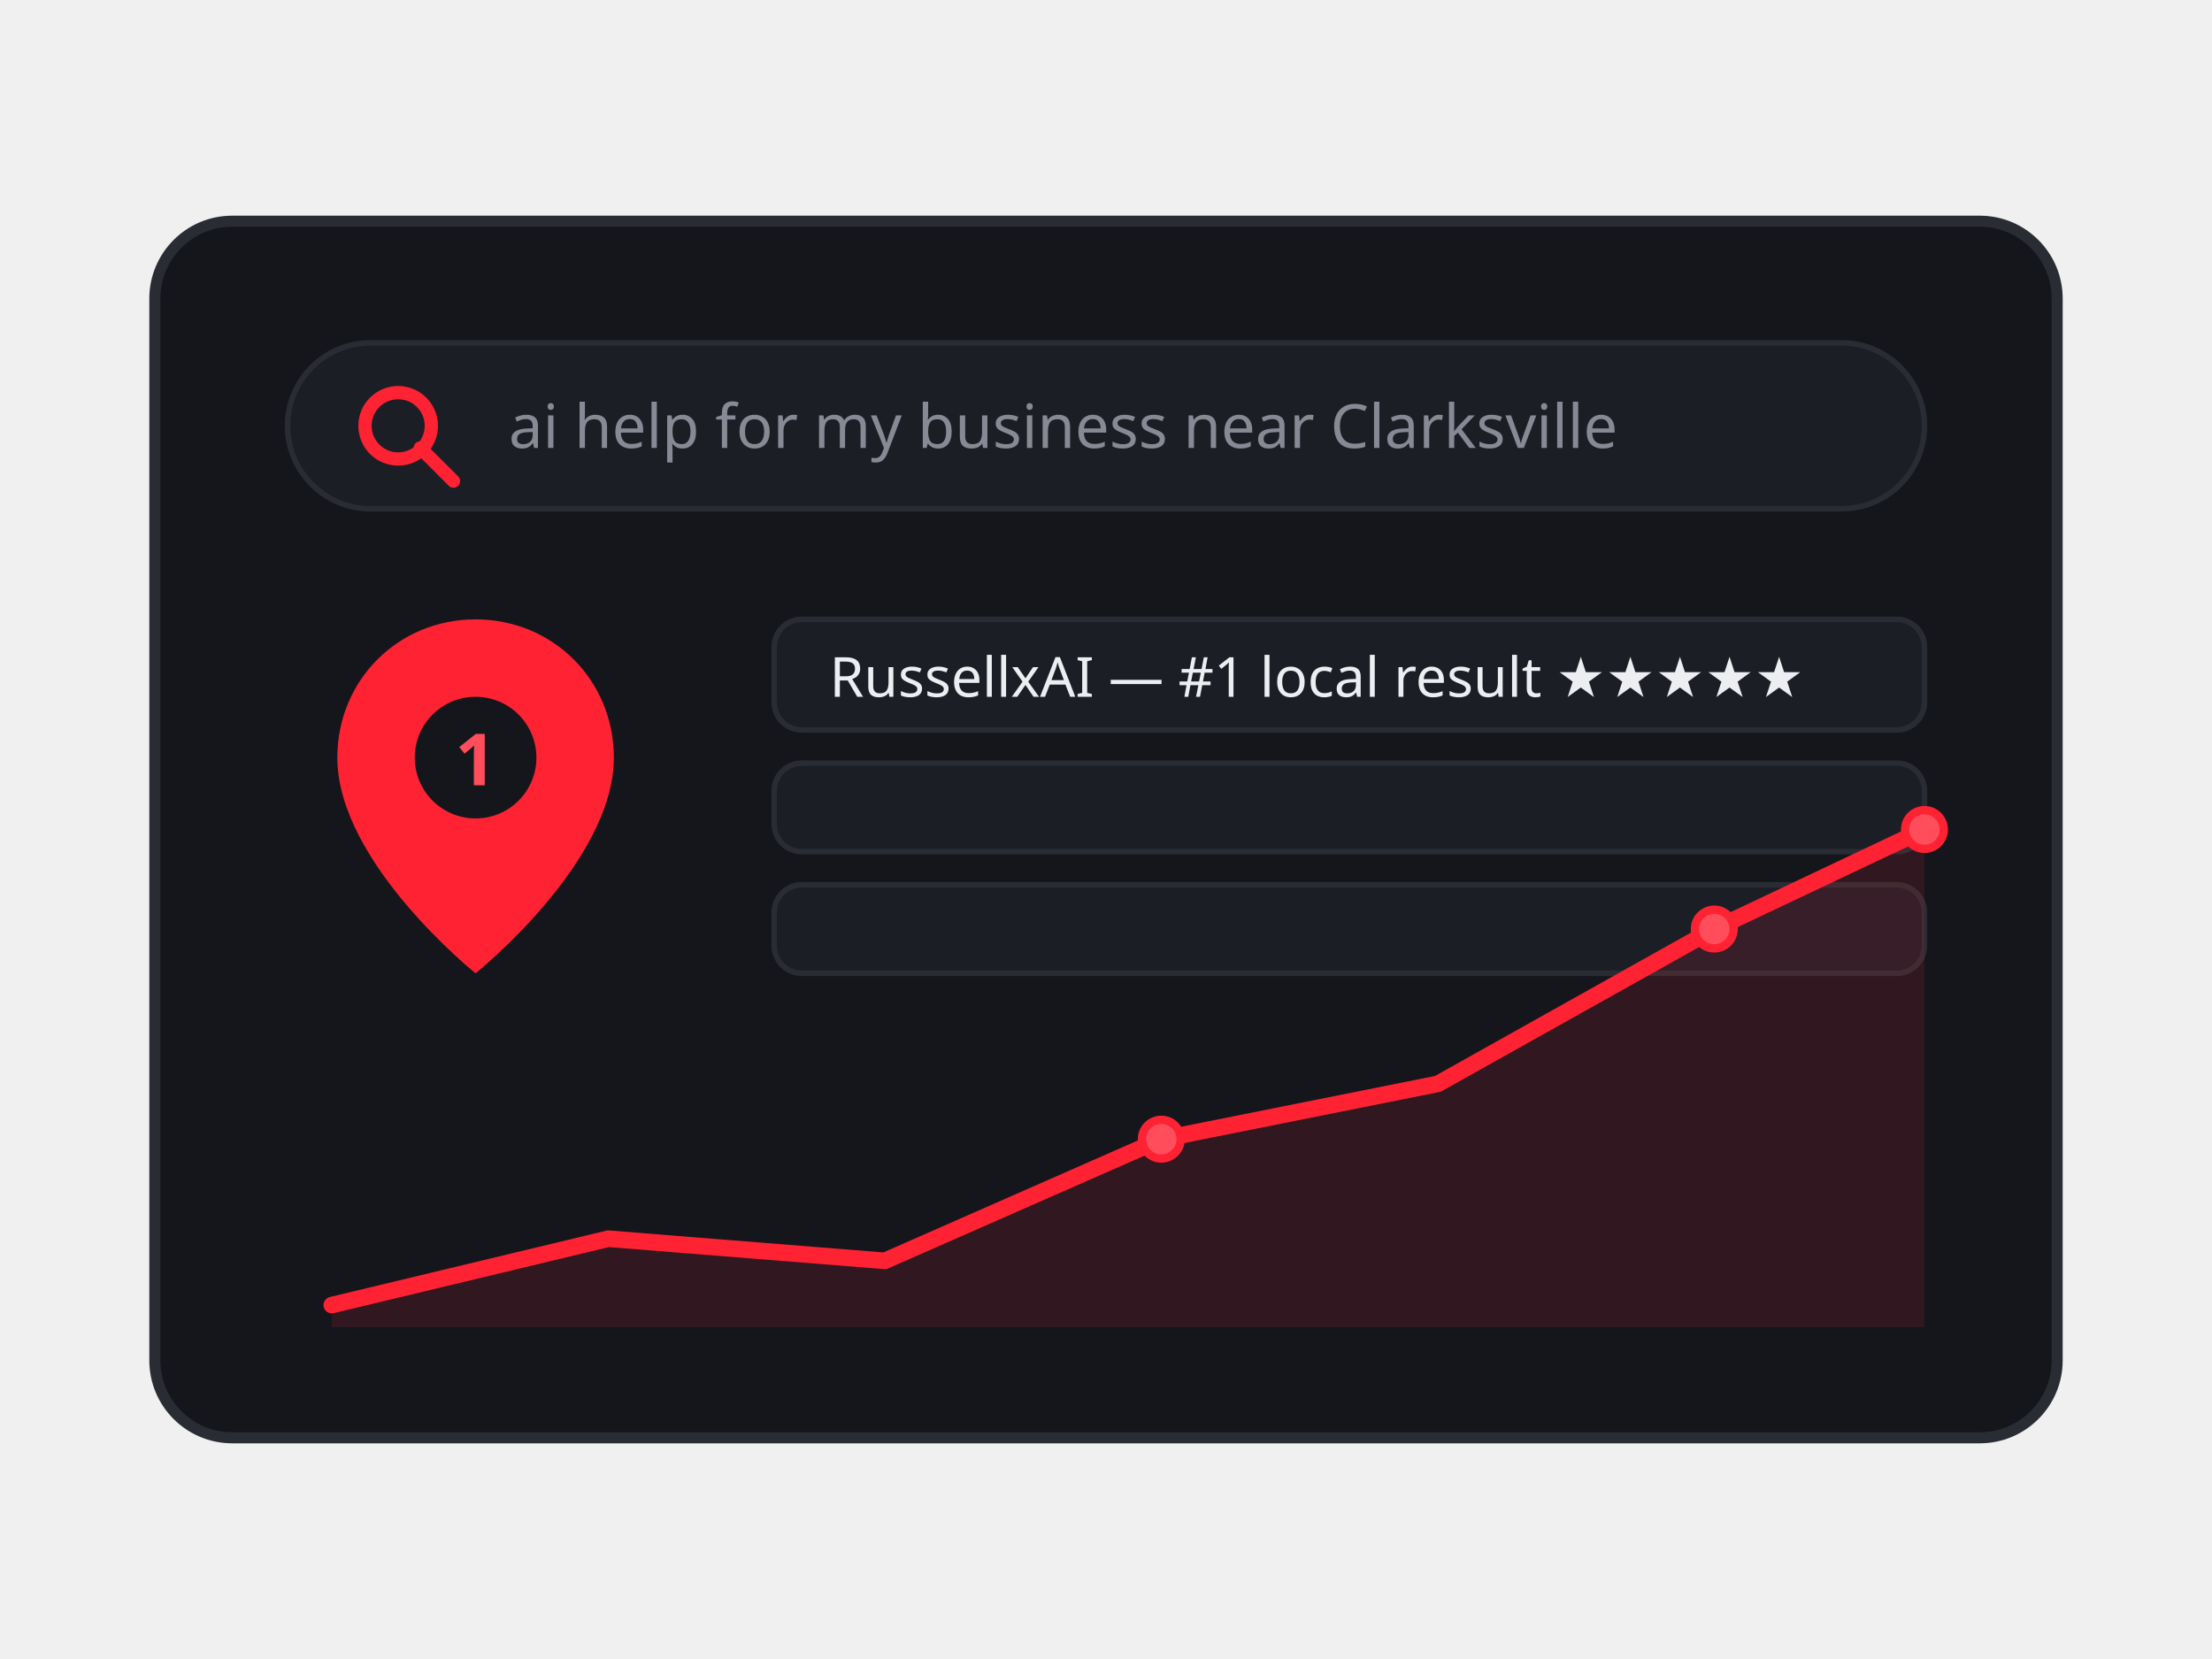
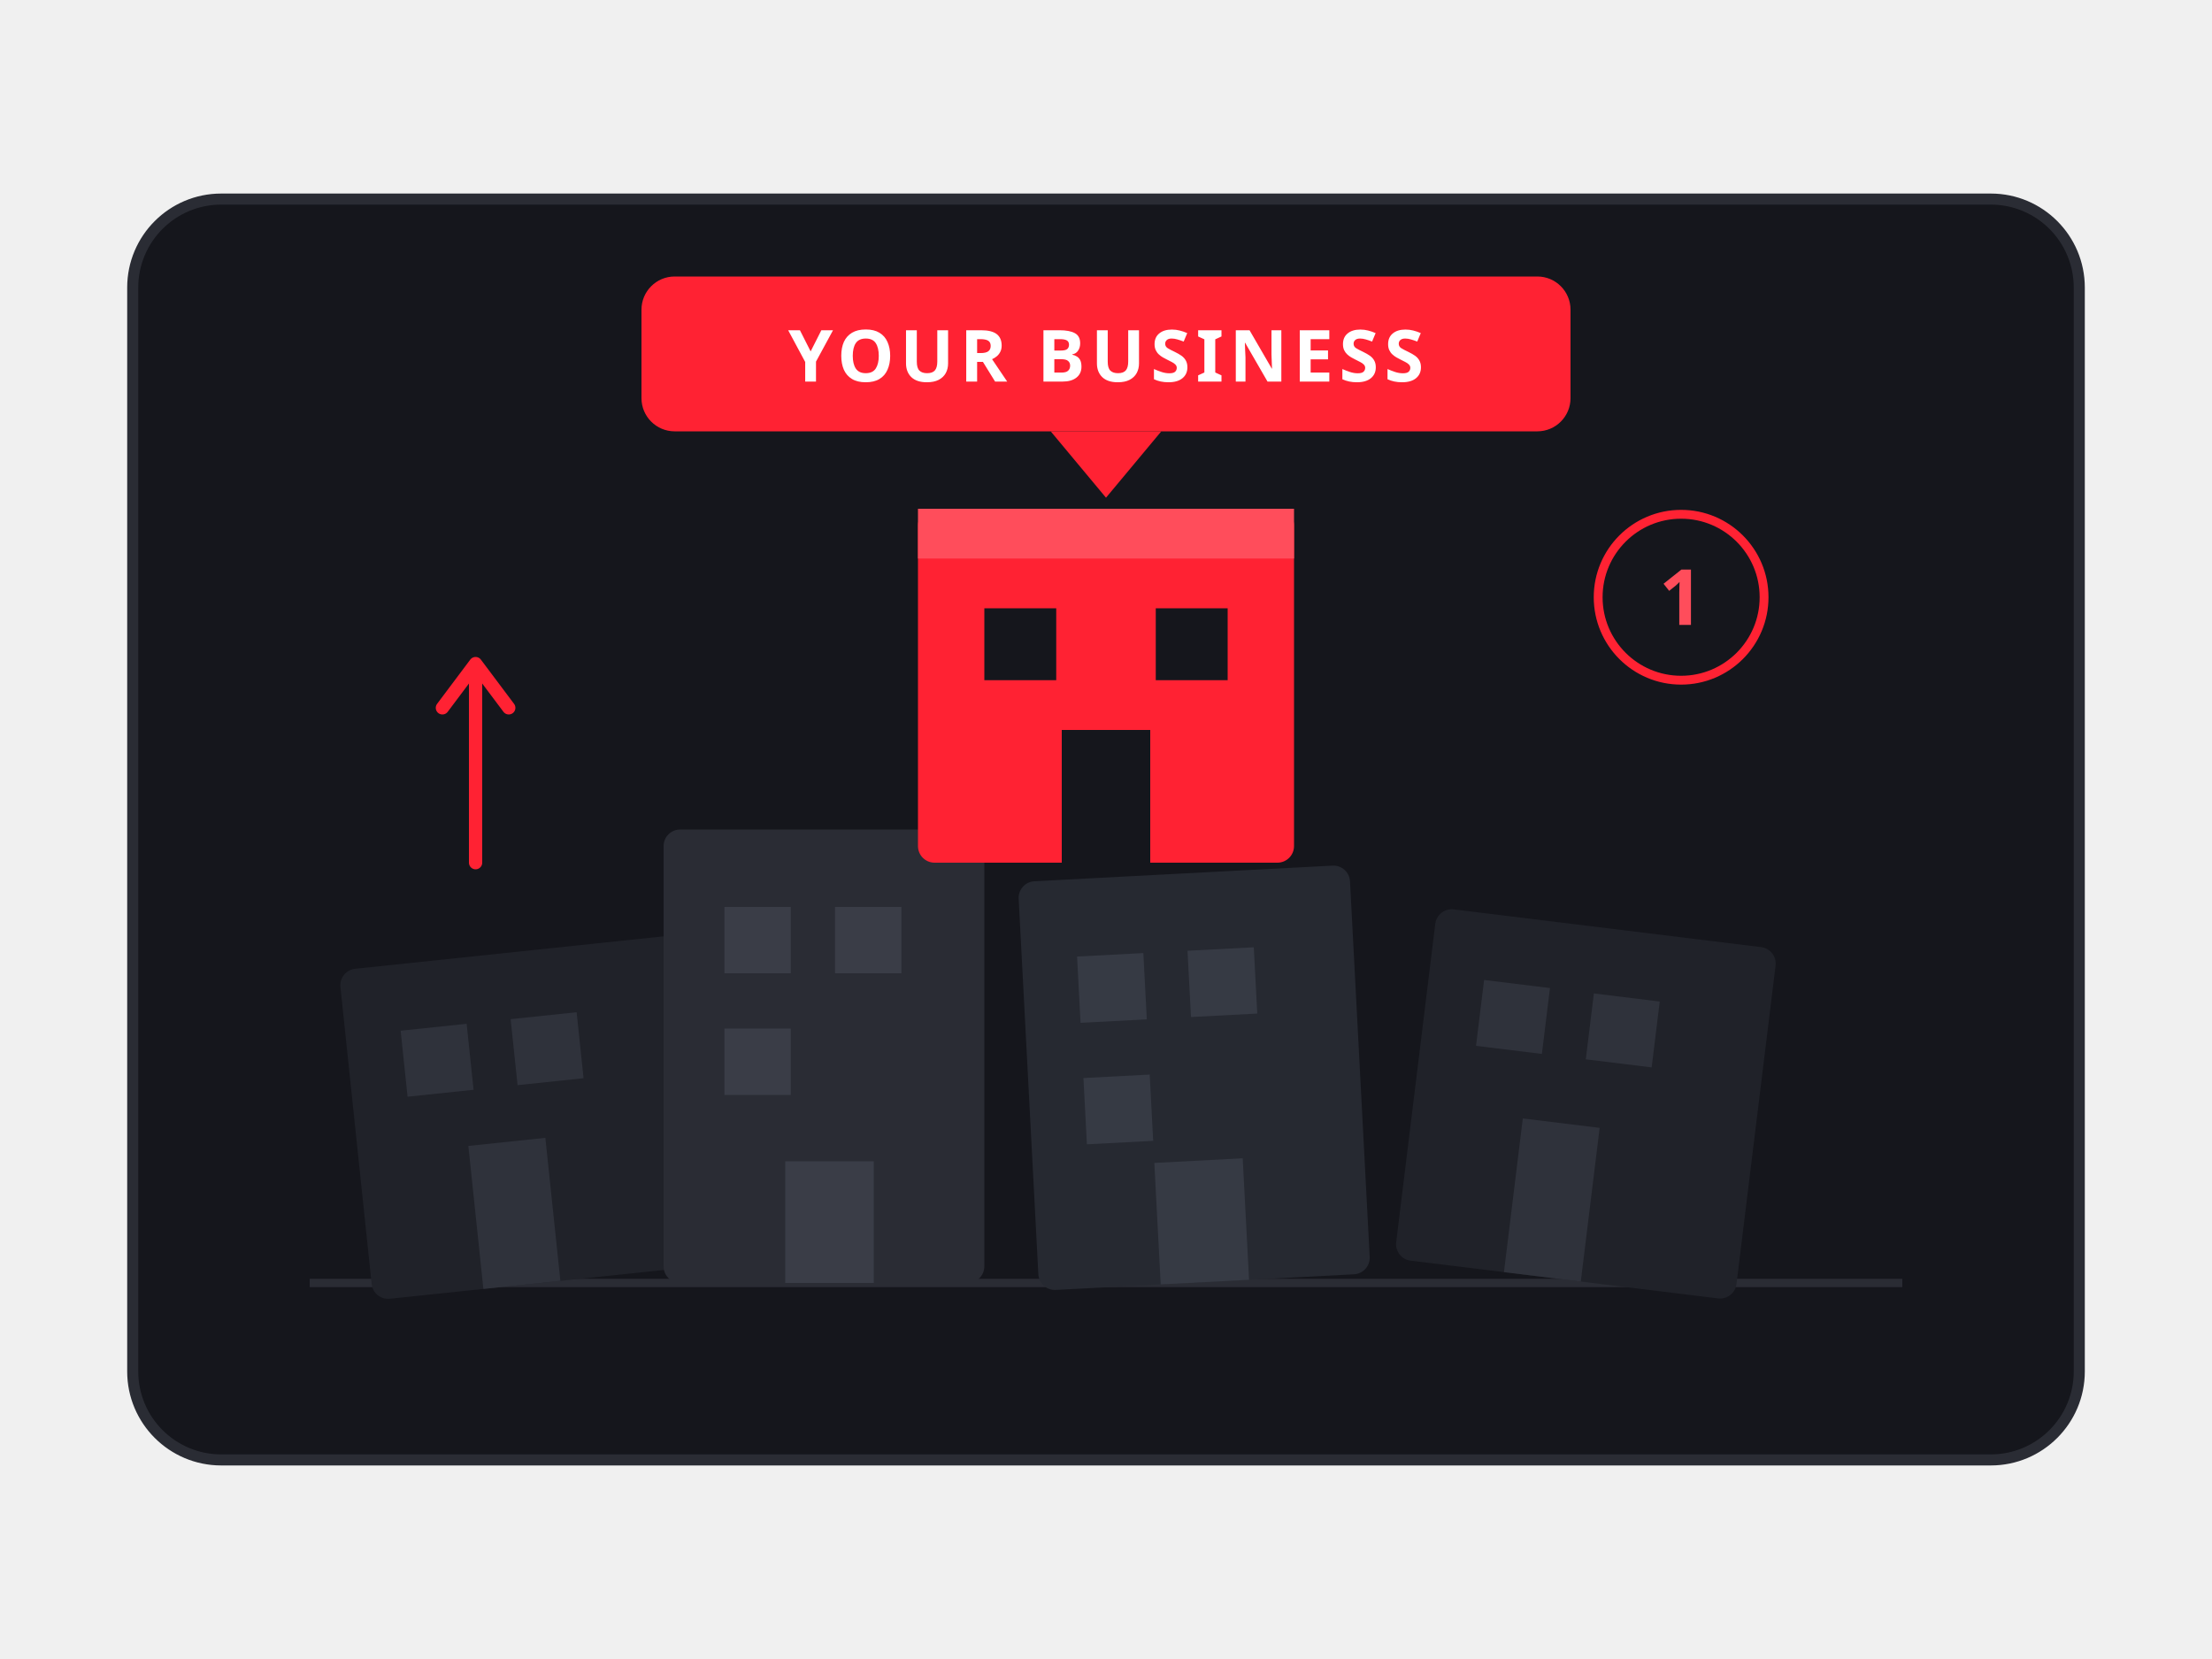
- <svg xmlns="http://www.w3.org/2000/svg" viewBox="0 0 400 300" role="img" aria-label="Found on Google with local SEO and a rising chart">
-   <rect x="28" y="40" width="344" height="220" rx="14" fill="#15161c" stroke="#2a2c34" stroke-width="2" />
-   <rect x="52" y="62" width="296" height="30" rx="15" fill="#1c1e26" stroke="#2a2c34" />
-   <circle cx="72" cy="77" r="6" fill="none" stroke="#ff2233" stroke-width="2.4" />
-   <line x1="76" y1="81" x2="82" y2="87" stroke="#ff2233" stroke-width="2.4" stroke-linecap="round" />
-   <text x="92" y="81" font-family="Segoe UI, sans-serif" font-size="11" fill="#878a95">ai help for my business near Clarksville</text>
-   <g transform="translate(60,112)">
-     <path d="M26 0 C12 0 1 11 1 25 C1 44 26 64 26 64 C26 64 51 44 51 25 C51 11 40 0 26 0 Z" fill="#ff2233" />
-     <circle cx="26" cy="25" r="11" fill="#15161c" />
-     <text x="26" y="30" text-anchor="middle" font-family="Segoe UI, sans-serif" font-size="13" font-weight="800" fill="#ff4d5b">1</text>
+ <svg xmlns="http://www.w3.org/2000/svg" viewBox="0 0 400 300" role="img" aria-label="Your business lifted to the top of a pile of other businesses">
+   <rect x="24" y="36" width="352" height="228" rx="16" fill="#15161c" stroke="#2a2c34" stroke-width="2" />
+   <line x1="56" y1="232" x2="344" y2="232" stroke="#2a2c34" stroke-width="1.5" />
+   <g>
+     <g transform="rotate(-6 96 200)">
+       <rect x="64" y="172" width="64" height="60" rx="3" fill="#202229" />
+       <rect x="74" y="184" width="12" height="12" fill="#2f323b" />
+       <rect x="94" y="184" width="12" height="12" fill="#2f323b" />
+       <rect x="84" y="206" width="14" height="26" fill="#2f323b" />
+     </g>
+     <g transform="rotate(7 290 198)">
+       <rect x="256" y="168" width="62" height="64" rx="3" fill="#202229" />
+       <rect x="266" y="180" width="12" height="12" fill="#2f323b" />
+       <rect x="286" y="180" width="12" height="12" fill="#2f323b" />
+       <rect x="276" y="204" width="14" height="28" fill="#2f323b" />
+     </g>
+     <g transform="rotate(-3 214 196)">
+       <rect x="186" y="158" width="60" height="74" rx="3" fill="#262931" />
+       <rect x="196" y="172" width="12" height="12" fill="#363a44" />
+       <rect x="216" y="172" width="12" height="12" fill="#363a44" />
+       <rect x="196" y="194" width="12" height="12" fill="#363a44" />
+       <rect x="208" y="210" width="16" height="22" fill="#363a44" />
+     </g>
+     <rect x="120" y="150" width="58" height="82" rx="3" fill="#2a2c34" />
+     <rect x="131" y="164" width="12" height="12" fill="#3a3d47" />
+     <rect x="151" y="164" width="12" height="12" fill="#3a3d47" />
+     <rect x="131" y="186" width="12" height="12" fill="#3a3d47" />
+     <rect x="142" y="210" width="16" height="22" fill="#3a3d47" />
  </g>
-   <g font-family="Segoe UI, sans-serif" font-size="10" fill="#878a95">
-     <rect x="140" y="112" width="208" height="20" rx="5" fill="#1c1e26" stroke="#2a2c34" />
-     <text x="150" y="126" fill="#edeef2">RussellxAI — #1 local result ★★★★★</text>
-     <rect x="140" y="138" width="208" height="16" rx="5" fill="#1c1e26" stroke="#2a2c34" />
-     <rect x="140" y="160" width="208" height="16" rx="5" fill="#1c1e26" stroke="#2a2c34" />
+   <g>
+     <rect x="166" y="92" width="68" height="64" rx="3" fill="#ff2233" />
+     <rect x="166" y="92" width="68" height="9" fill="#ff4d5b" />
+     <rect x="178" y="110" width="13" height="13" fill="#15161c" />
+     <rect x="209" y="110" width="13" height="13" fill="#15161c" />
+     <rect x="192" y="132" width="16" height="24" fill="#15161c" />
  </g>
-   <polyline points="60,236 110,224 160,228 210,206 260,196 310,168 348,150" fill="none" stroke="#ff2233" stroke-width="3" stroke-linecap="round" stroke-linejoin="round" />
-   <polygon points="348,150 348,240 60,240 60,236 110,224 160,228 210,206 260,196 310,168" fill="#ff2233" opacity="0.12" />
-   <g fill="#ff4d5b" stroke="#ff2233" stroke-width="1.5">
-     <circle cx="210" cy="206" r="3.5" />
-     <circle cx="310" cy="168" r="3.5" />
-     <circle cx="348" cy="150" r="3.5" />
+   <g>
+     <rect x="116" y="50" width="168" height="28" rx="6" fill="#ff2233" />
+     <polygon points="190,78 210,78 200,90" fill="#ff2233" />
+     <text x="200" y="69" text-anchor="middle" font-family="Segoe UI, sans-serif" font-size="13" font-weight="700" fill="#ffffff" letter-spacing="1">YOUR BUSINESS</text>
  </g>
+   <g>
+     <circle cx="304" cy="108" r="15" fill="#15161c" stroke="#ff2233" stroke-width="1.6" />
+     <text x="304" y="113" text-anchor="middle" font-family="Segoe UI, sans-serif" font-size="14" font-weight="800" fill="#ff4d5b">1</text>
+   </g>
+   <path d="M86 156 V120 M86 120 L80 128 M86 120 L92 128" fill="none" stroke="#ff2233" stroke-width="2.4" stroke-linecap="round" stroke-linejoin="round" />
</svg>
